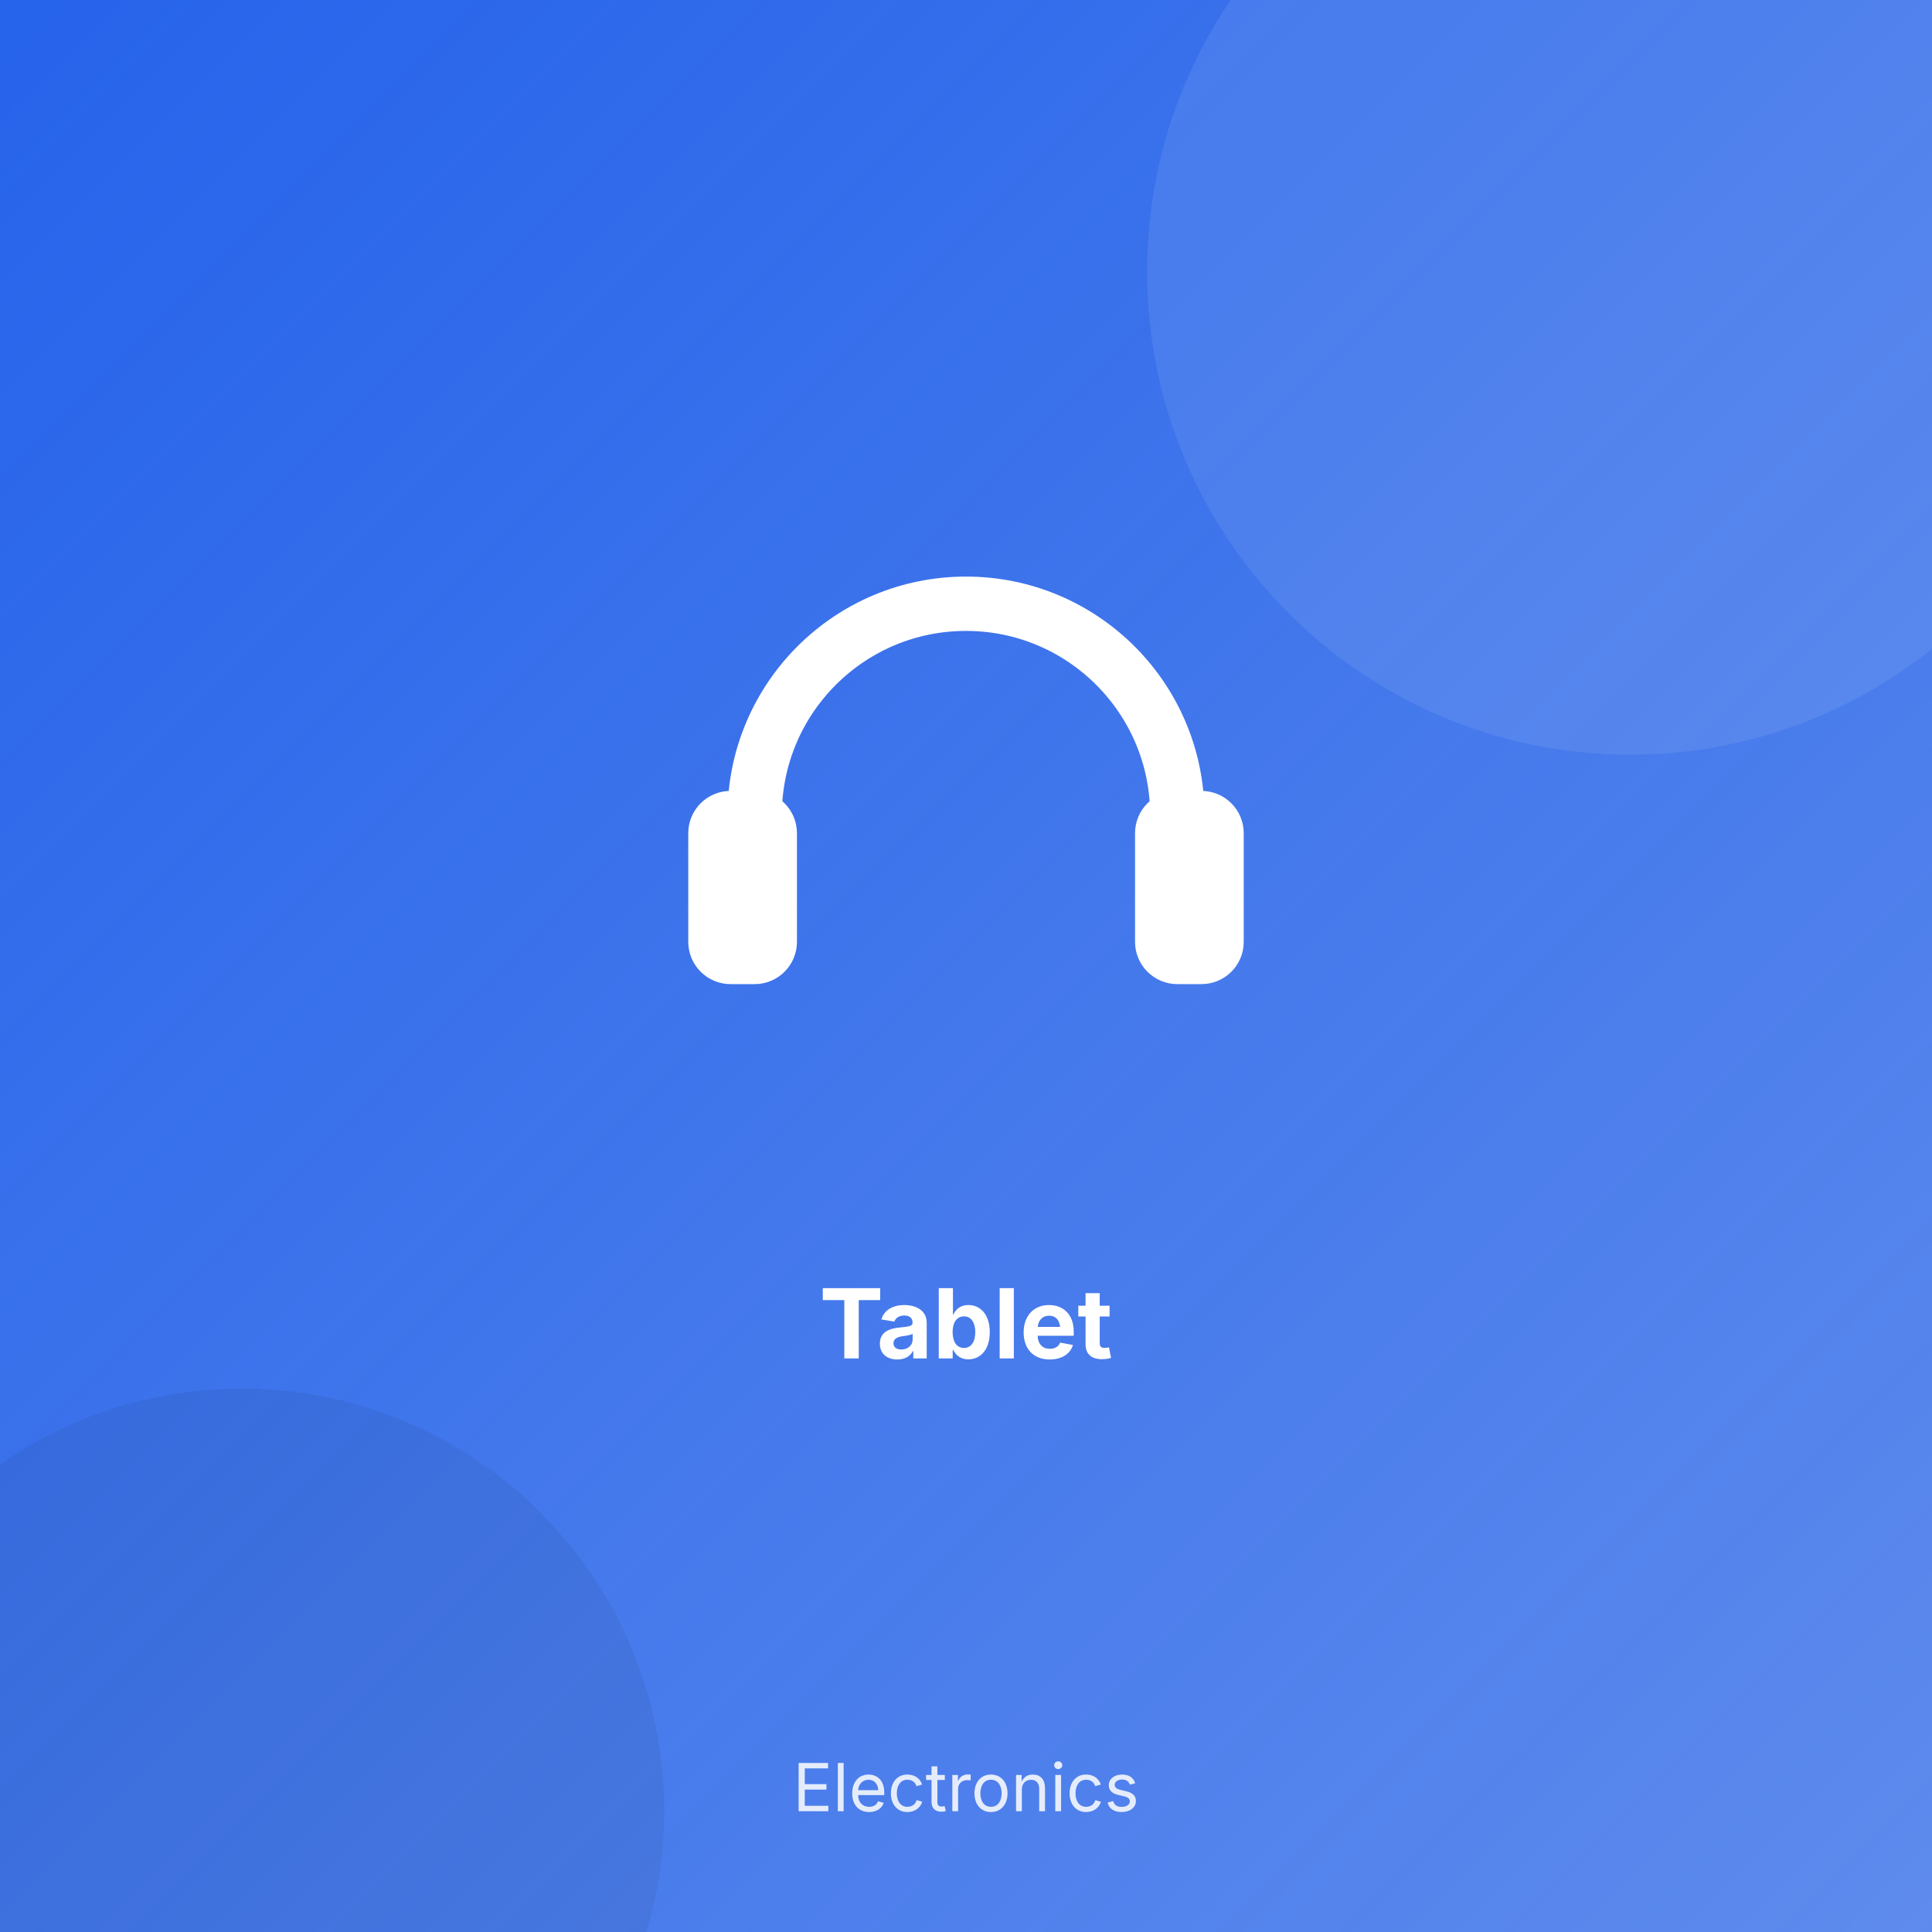
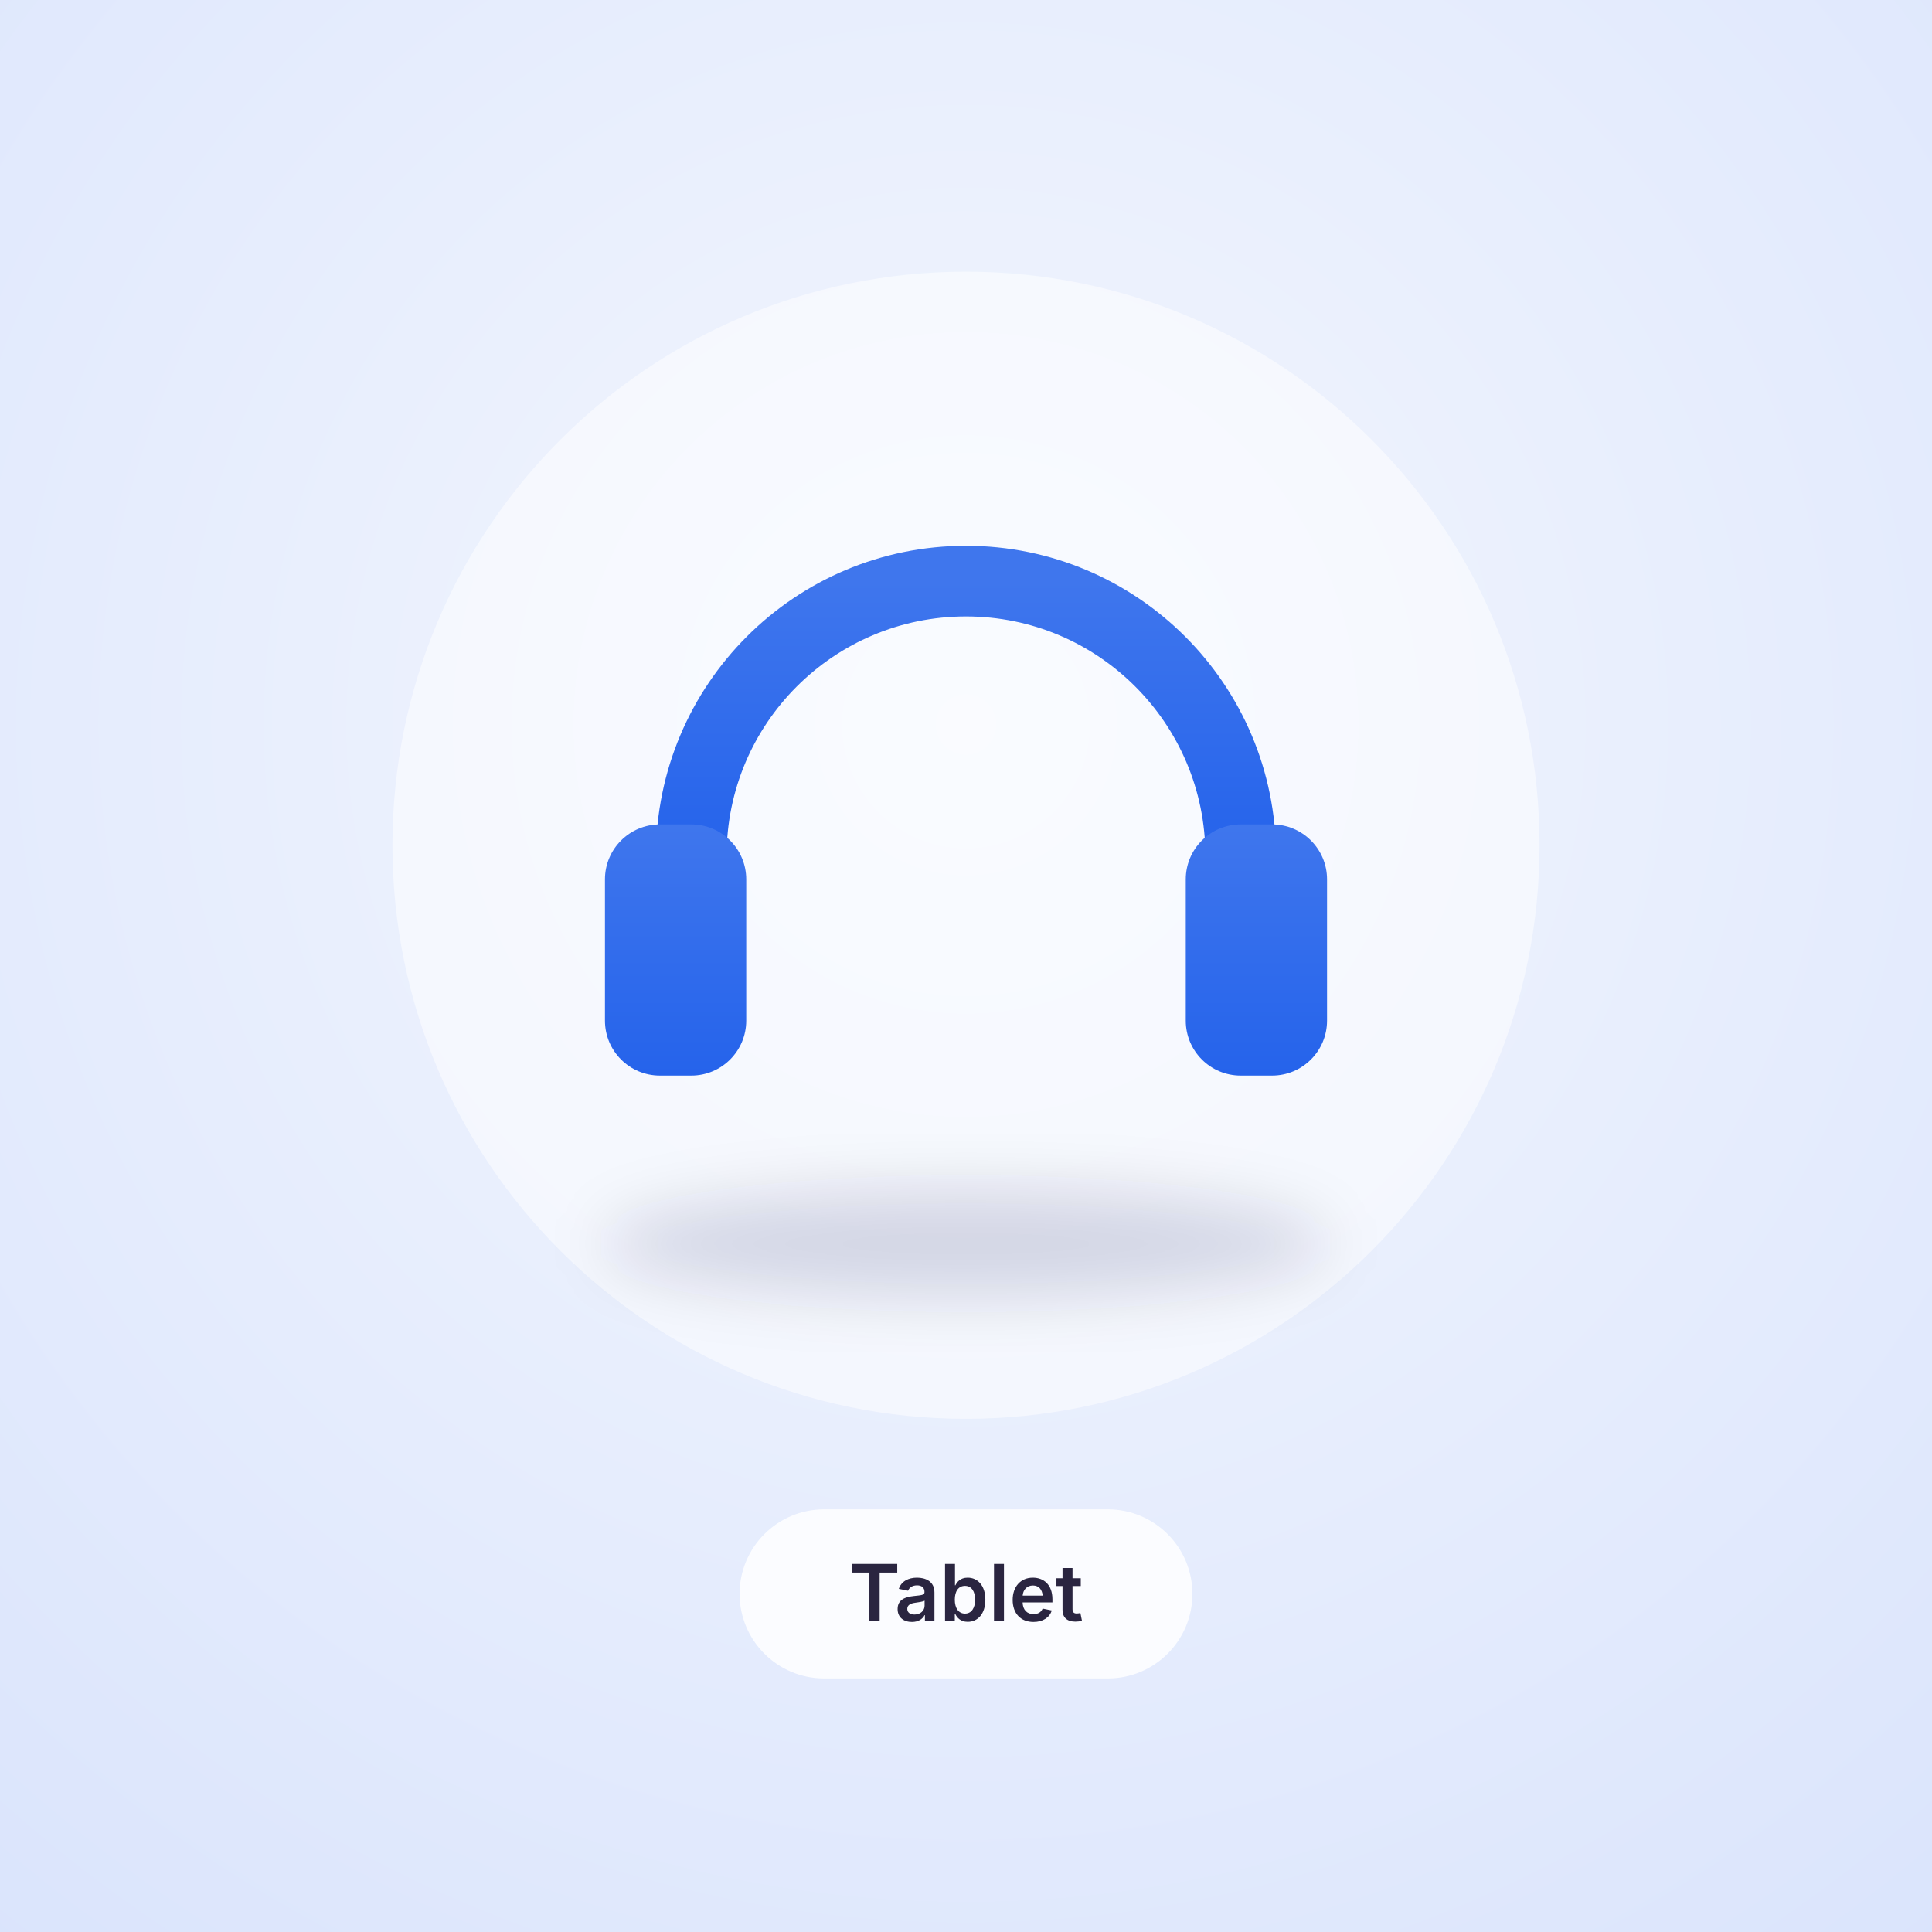
- <svg xmlns="http://www.w3.org/2000/svg" viewBox="0 0 640 640" role="img" aria-label="Tablet illustration">
+ <svg xmlns="http://www.w3.org/2000/svg" viewBox="0 0 640 640" width="640" height="640" role="img" aria-label="Tablet">
  <defs>
-     <linearGradient id="g" x1="0" y1="0" x2="1" y2="1">
-       <stop offset="0" stop-color="#2563eb" />
-       <stop offset="1" stop-color="#2563eb" stop-opacity=".72" />
+     <radialGradient id="t-tablet-bg" cx="320" cy="240" r="520" gradientUnits="userSpaceOnUse">
+       <stop offset="0" stop-color="#f4f7fe" />
+       <stop offset="1" stop-color="#dae4fc" />
+     </radialGradient>
+     <linearGradient id="t-tablet-ink" x1="0" y1="0" x2="0" y2="1">
+       <stop offset="0" stop-color="#3f76ed" />
+       <stop offset="1" stop-color="#2563eb" />
    </linearGradient>
+     <filter id="t-tablet-blur" x="-50%" y="-50%" width="200%" height="200%">
+       <feGaussianBlur stdDeviation="10" />
+     </filter>
  </defs>
-   <rect width="640" height="640" fill="url(#g)" />
-   <circle cx="540" cy="90" r="160" fill="#fff" fill-opacity=".08" />
-   <circle cx="80" cy="600" r="140" fill="#000" fill-opacity=".06" />
-   <path d="M250 270a70 70 0 0 1 140 0" fill="none" stroke="#fff" stroke-width="18" stroke-linecap="round" />
-   <rect x="228" y="262" width="36" height="64" rx="14" fill="#fff" />
-   <rect x="376" y="262" width="36" height="64" rx="14" fill="#fff" />
-   <text y="450" text-anchor="middle" font-family="system-ui, -apple-system, Segoe UI, sans-serif" font-size="32" font-weight="700" fill="#fff">
-     <tspan x="320" dy="0">Tablet</tspan>
-   </text>
-   <text x="320" y="600" text-anchor="middle" font-family="system-ui, -apple-system, Segoe UI, sans-serif" font-size="22" fill="#fff" fill-opacity=".85">Electronics</text>
+   <rect width="640" height="640" fill="url(#t-tablet-bg)" />
+   <circle cx="320" cy="280" r="190" fill="#fff" fill-opacity=".5" />
+   <ellipse cx="320" cy="412" rx="120" ry="18" fill="#1e1b4b" fill-opacity=".14" filter="url(#t-tablet-blur)" />
+   <g transform="translate(320 290) scale(1.3) translate(-320 -275)">
+     <path d="M250 270a70 70 0 0 1 140 0" fill="none" stroke="url(#t-tablet-ink)" stroke-width="18" stroke-linecap="round" />
+     <rect x="228" y="262" width="36" height="64" rx="14" fill="url(#t-tablet-ink)" />
+     <rect x="376" y="262" width="36" height="64" rx="14" fill="url(#t-tablet-ink)" />
+   </g>
+   <rect x="245" y="500" width="150" height="56" rx="28" fill="#fff" fill-opacity=".85" />
+   <text x="320" y="537" text-anchor="middle" font-family="system-ui, -apple-system, Segoe UI, sans-serif" font-size="26" font-weight="600" fill="#2a2540">Tablet</text>
</svg>
